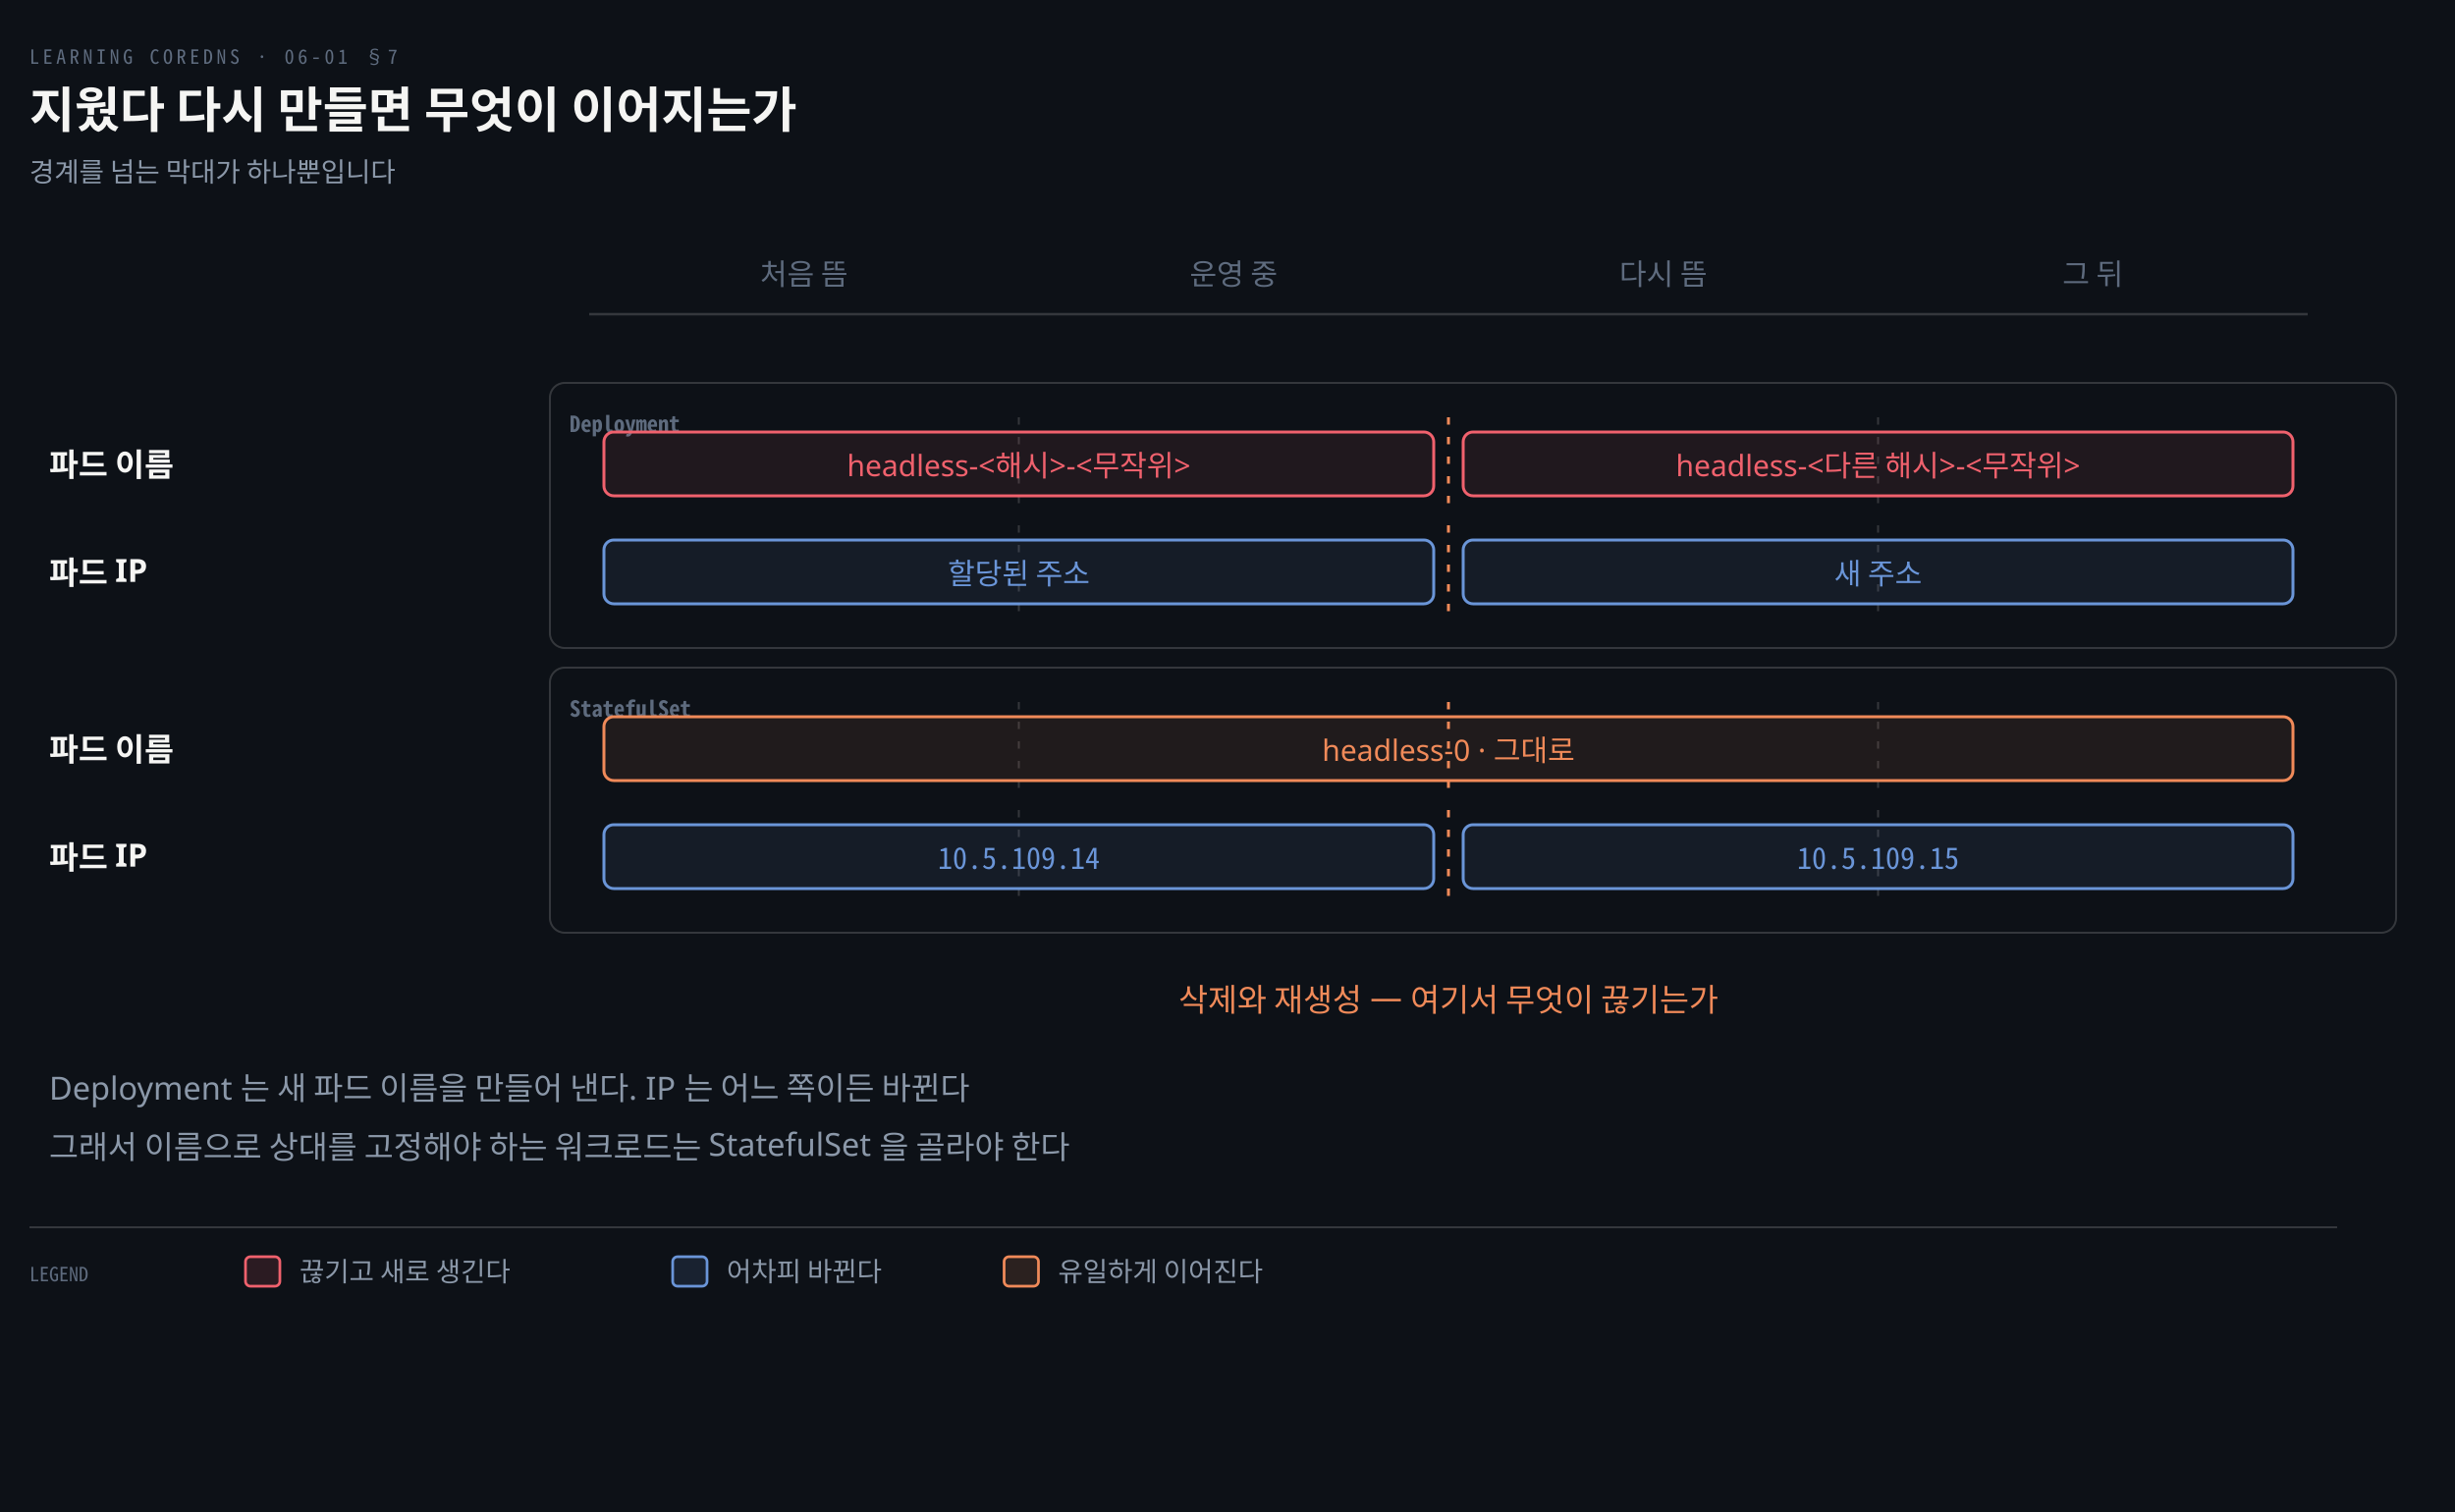
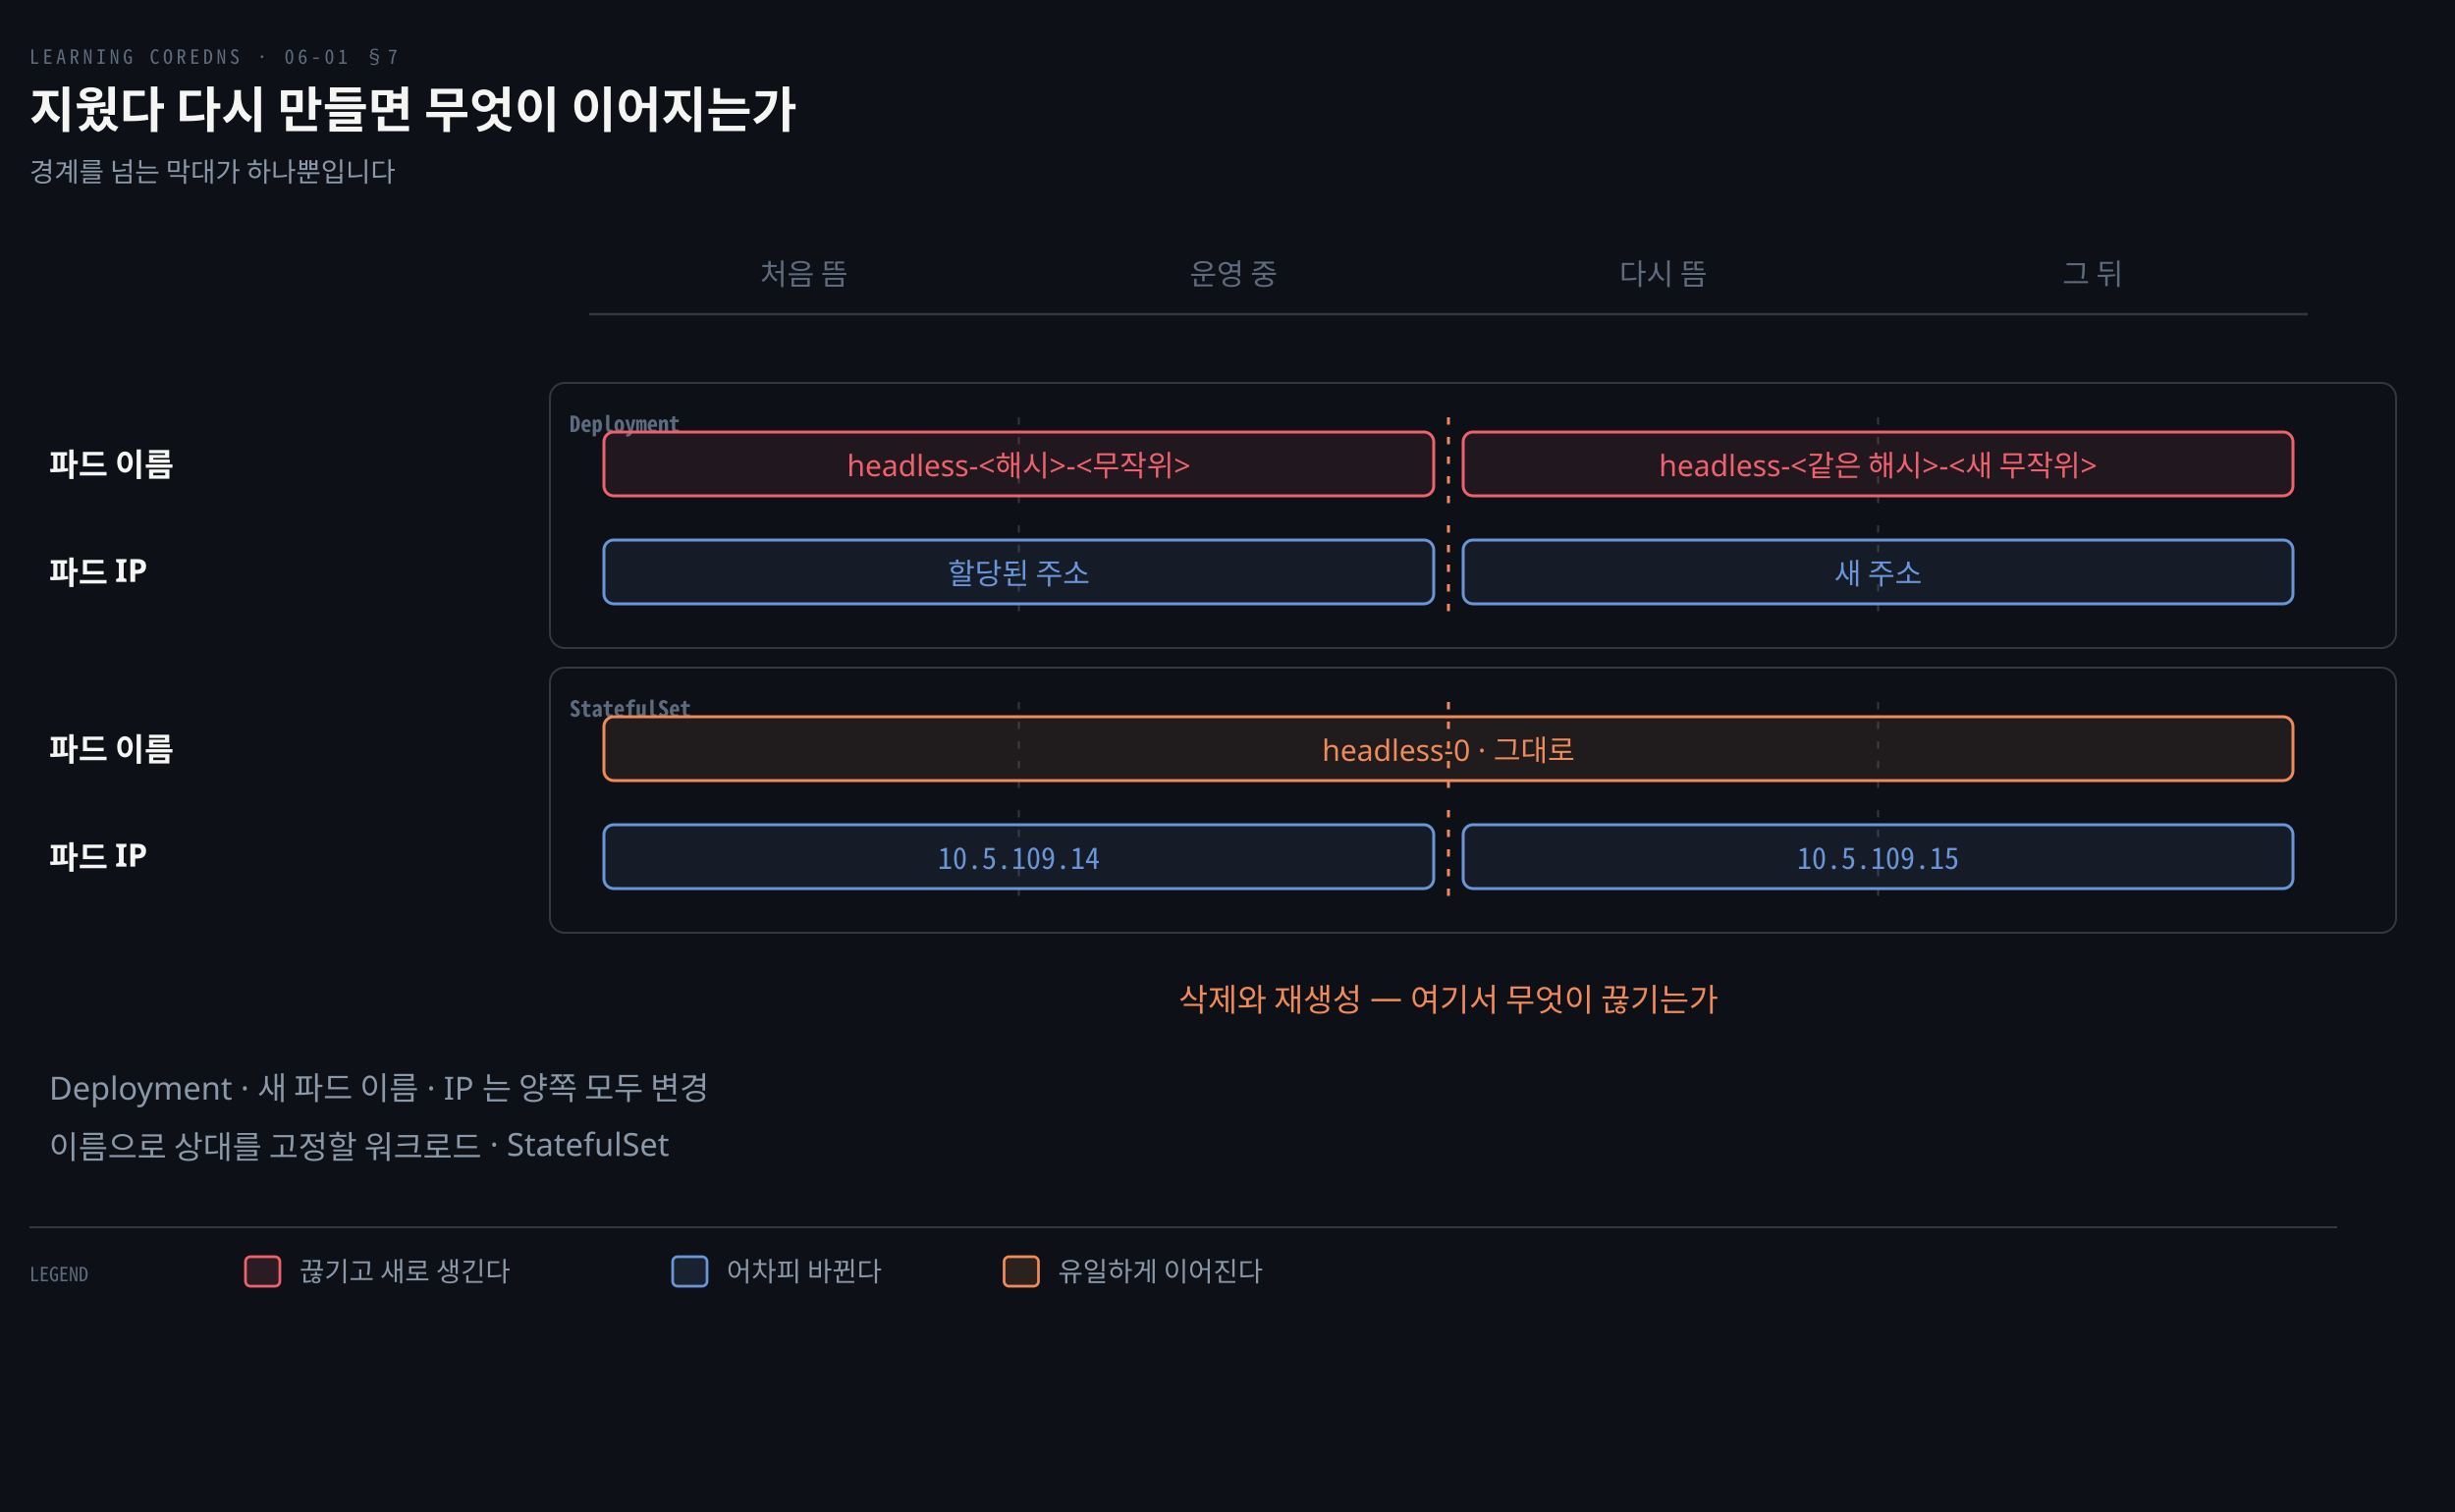
<svg xmlns="http://www.w3.org/2000/svg" viewBox="0 0 1000 616" width="100%" role="img" aria-labelledby="dt dd">
  <defs>
    <marker id="ar" viewBox="0 0 8 8" refX="7" refY="4" markerWidth="6.5" markerHeight="6.5" orient="auto">
      <path d="M0 0 L8 4 L0 8 z" fill="#8B98A9" />
    </marker>
    <marker id="ok" viewBox="0 0 8 8" refX="7" refY="4" markerWidth="6.5" markerHeight="6.5" orient="auto">
      <path d="M0 0 L8 4 L0 8 z" fill="#3FB98C" />
    </marker>
    <marker id="warn" viewBox="0 0 8 8" refX="7" refY="4" markerWidth="6.5" markerHeight="6.5" orient="auto">
      <path d="M0 0 L8 4 L0 8 z" fill="#E3B341" />
    </marker>
    <marker id="bad" viewBox="0 0 8 8" refX="7" refY="4" markerWidth="6.5" markerHeight="6.5" orient="auto">
      <path d="M0 0 L8 4 L0 8 z" fill="#F0616D" />
    </marker>
    <marker id="info" viewBox="0 0 8 8" refX="7" refY="4" markerWidth="6.5" markerHeight="6.5" orient="auto">
      <path d="M0 0 L8 4 L0 8 z" fill="#6A95D8" />
    </marker>
    <marker id="acc" viewBox="0 0 8 8" refX="7" refY="4" markerWidth="6.5" markerHeight="6.5" orient="auto">
      <path d="M0 0 L8 4 L0 8 z" fill="#F08A59" />
    </marker>
    <marker id="soft" viewBox="0 0 8 8" refX="7" refY="4" markerWidth="6.5" markerHeight="6.5" orient="auto">
      <path d="M0 0 L8 4 L0 8 z" fill="#5E6B7E" />
    </marker>
  </defs>
  <rect width="1000" height="616" fill="#0D1117" />
  <text x="12" y="26" font-family="'Geist Mono','Noto Sans Mono CJK KR',monospace" font-size="8" letter-spacing="0.18em" fill="#5E6B7E">LEARNING COREDNS · 06-01 §7</text>
  <text x="12" y="52" font-family="'Geist','Apple SD Gothic Neo','Noto Sans KR','Malgun Gothic',sans-serif" font-size="20" font-weight="600" fill="#F5F5F3">지웠다 다시 만들면 무엇이 이어지는가</text>
  <text x="12" y="74" font-family="'Geist','Apple SD Gothic Neo','Noto Sans KR','Malgun Gothic',sans-serif" font-size="11" fill="#8B98A9">경계를 넘는 막대가 하나뿐입니다</text>
  <text x="327.5" y="116" text-anchor="middle" font-family="'Geist','Apple SD Gothic Neo','Noto Sans KR','Malgun Gothic',sans-serif" font-size="12" font-weight="400" fill="#5E6B7E">처음 뜸</text>
  <text x="502.5" y="116" text-anchor="middle" font-family="'Geist','Apple SD Gothic Neo','Noto Sans KR','Malgun Gothic',sans-serif" font-size="12" font-weight="400" fill="#5E6B7E">운영 중</text>
  <text x="677.5" y="116" text-anchor="middle" font-family="'Geist','Apple SD Gothic Neo','Noto Sans KR','Malgun Gothic',sans-serif" font-size="12" font-weight="400" fill="#5E6B7E">다시 뜸</text>
  <text x="852.5" y="116" text-anchor="middle" font-family="'Geist','Apple SD Gothic Neo','Noto Sans KR','Malgun Gothic',sans-serif" font-size="12" font-weight="400" fill="#5E6B7E">그 뒤</text>
  <line x1="240" y1="128" x2="940" y2="128" stroke="rgba(191,192,192,0.22)" stroke-width="1.0" />
  <rect x="224" y="156" width="752" height="108" rx="6" fill="#0D1117" stroke="rgba(191,192,192,0.22)" stroke-width="0.8" />
  <text x="232" y="176" text-anchor="start" font-family="'Geist Mono','Noto Sans Mono CJK KR',monospace" font-size="9" font-weight="600" fill="#5E6B7E">Deployment</text>
  <rect x="224" y="272" width="752" height="108" rx="6" fill="#0D1117" stroke="rgba(191,192,192,0.22)" stroke-width="0.8" />
  <text x="232" y="292" text-anchor="start" font-family="'Geist Mono','Noto Sans Mono CJK KR',monospace" font-size="9" font-weight="600" fill="#5E6B7E">StatefulSet</text>
  <text x="20" y="194" text-anchor="start" font-family="'Geist','Apple SD Gothic Neo','Noto Sans KR','Malgun Gothic',sans-serif" font-size="13" font-weight="600" fill="#F5F5F3">파드 이름</text>
  <line x1="415.0" y1="170" x2="415.0" y2="208" stroke="rgba(191,192,192,0.22)" stroke-width="0.8" stroke-dasharray="3 5" />
  <line x1="590.0" y1="170" x2="590.0" y2="208" stroke="#F08A59" stroke-width="1.2" stroke-dasharray="3 5" />
  <line x1="765.0" y1="170" x2="765.0" y2="208" stroke="rgba(191,192,192,0.22)" stroke-width="0.8" stroke-dasharray="3 5" />
  <rect x="246.0" y="176" width="338.0" height="26" rx="4" fill="#F0616D16" stroke="#F0616D" stroke-width="1.2" />
  <text x="415.0" y="194" text-anchor="middle" font-family="'Geist','Apple SD Gothic Neo','Noto Sans KR','Malgun Gothic',sans-serif" font-size="12" font-weight="400" fill="#F0616D">headless-&lt;해시&gt;-&lt;무작위&gt;</text>
  <text x="20" y="238" text-anchor="start" font-family="'Geist','Apple SD Gothic Neo','Noto Sans KR','Malgun Gothic',sans-serif" font-size="13" font-weight="600" fill="#F5F5F3">파드 IP</text>
  <line x1="415.0" y1="214" x2="415.0" y2="252" stroke="rgba(191,192,192,0.22)" stroke-width="0.8" stroke-dasharray="3 5" />
  <line x1="590.0" y1="214" x2="590.0" y2="252" stroke="#F08A59" stroke-width="1.2" stroke-dasharray="3 5" />
  <line x1="765.0" y1="214" x2="765.0" y2="252" stroke="rgba(191,192,192,0.22)" stroke-width="0.8" stroke-dasharray="3 5" />
  <rect x="246.0" y="220" width="338.0" height="26" rx="4" fill="#6A95D816" stroke="#6A95D8" stroke-width="1.2" />
  <text x="415.0" y="238" text-anchor="middle" font-family="'Geist','Apple SD Gothic Neo','Noto Sans KR','Malgun Gothic',sans-serif" font-size="12" font-weight="400" fill="#6A95D8">할당된 주소</text>
  <text x="20" y="310" text-anchor="start" font-family="'Geist','Apple SD Gothic Neo','Noto Sans KR','Malgun Gothic',sans-serif" font-size="13" font-weight="600" fill="#F5F5F3">파드 이름</text>
  <line x1="415.0" y1="286" x2="415.0" y2="324" stroke="rgba(191,192,192,0.22)" stroke-width="0.8" stroke-dasharray="3 5" />
  <line x1="590.0" y1="286" x2="590.0" y2="324" stroke="#F08A59" stroke-width="1.2" stroke-dasharray="3 5" />
  <line x1="765.0" y1="286" x2="765.0" y2="324" stroke="rgba(191,192,192,0.22)" stroke-width="0.8" stroke-dasharray="3 5" />
  <rect x="246.0" y="292" width="688.0" height="26" rx="4" fill="#F08A5916" stroke="#F08A59" stroke-width="1.2" />
  <text x="590.0" y="310" text-anchor="middle" font-family="'Geist','Apple SD Gothic Neo','Noto Sans KR','Malgun Gothic',sans-serif" font-size="12" font-weight="400" fill="#F08A59">headless-0 · 그대로</text>
  <text x="20" y="354" text-anchor="start" font-family="'Geist','Apple SD Gothic Neo','Noto Sans KR','Malgun Gothic',sans-serif" font-size="13" font-weight="600" fill="#F5F5F3">파드 IP</text>
  <line x1="415.0" y1="330" x2="415.0" y2="368" stroke="rgba(191,192,192,0.22)" stroke-width="0.8" stroke-dasharray="3 5" />
  <line x1="590.0" y1="330" x2="590.0" y2="368" stroke="#F08A59" stroke-width="1.2" stroke-dasharray="3 5" />
  <line x1="765.0" y1="330" x2="765.0" y2="368" stroke="rgba(191,192,192,0.22)" stroke-width="0.8" stroke-dasharray="3 5" />
  <rect x="246.0" y="336" width="338.0" height="26" rx="4" fill="#6A95D816" stroke="#6A95D8" stroke-width="1.2" />
  <text x="415.0" y="354" text-anchor="middle" font-family="'Geist Mono','Noto Sans Mono CJK KR',monospace" font-size="12" font-weight="400" fill="#6A95D8">10.5.109.14</text>
  <rect x="596.0" y="176" width="338.0" height="26" rx="4" fill="#F0616D16" stroke="#F0616D" stroke-width="1.2" />
-   <text x="765.0" y="194" text-anchor="middle" font-family="'Geist','Apple SD Gothic Neo','Noto Sans KR','Malgun Gothic',sans-serif" font-size="12" font-weight="400" fill="#F0616D">headless-&lt;다른 해시&gt;-&lt;무작위&gt;</text>
+   <text x="765.0" y="194" text-anchor="middle" font-family="'Geist','Apple SD Gothic Neo','Noto Sans KR','Malgun Gothic',sans-serif" font-size="12" font-weight="400" fill="#F0616D">headless-&lt;같은 해시&gt;-&lt;새 무작위&gt;</text>
  <rect x="596.0" y="220" width="338.0" height="26" rx="4" fill="#6A95D816" stroke="#6A95D8" stroke-width="1.2" />
  <text x="765.0" y="238" text-anchor="middle" font-family="'Geist','Apple SD Gothic Neo','Noto Sans KR','Malgun Gothic',sans-serif" font-size="12" font-weight="400" fill="#6A95D8">새 주소</text>
  <rect x="596.0" y="336" width="338.0" height="26" rx="4" fill="#6A95D816" stroke="#6A95D8" stroke-width="1.2" />
  <text x="765.0" y="354" text-anchor="middle" font-family="'Geist Mono','Noto Sans Mono CJK KR',monospace" font-size="12" font-weight="400" fill="#6A95D8">10.5.109.15</text>
  <text x="590.0" y="412" text-anchor="middle" font-family="'Geist','Apple SD Gothic Neo','Noto Sans KR','Malgun Gothic',sans-serif" font-size="13" font-weight="400" fill="#F08A59">삭제와 재생성 — 여기서 무엇이 끊기는가</text>
-   <text x="20" y="448" text-anchor="start" font-family="'Geist','Apple SD Gothic Neo','Noto Sans KR','Malgun Gothic',sans-serif" font-size="13" font-weight="400" fill="#8B98A9">Deployment 는 새 파드 이름을 만들어 낸다. IP 는 어느 쪽이든 바뀐다</text>
-   <text x="20" y="472" text-anchor="start" font-family="'Geist','Apple SD Gothic Neo','Noto Sans KR','Malgun Gothic',sans-serif" font-size="13" font-weight="400" fill="#8B98A9">그래서 이름으로 상대를 고정해야 하는 워크로드는 StatefulSet 을 골라야 한다</text>
+   <text x="20" y="448" text-anchor="start" font-family="'Geist','Apple SD Gothic Neo','Noto Sans KR','Malgun Gothic',sans-serif" font-size="13" font-weight="400" fill="#8B98A9">Deployment · 새 파드 이름 · IP 는 양쪽 모두 변경</text>
+   <text x="20" y="472" text-anchor="start" font-family="'Geist','Apple SD Gothic Neo','Noto Sans KR','Malgun Gothic',sans-serif" font-size="13" font-weight="400" fill="#8B98A9">이름으로 상대를 고정할 워크로드 · StatefulSet</text>
  <line x1="12" y1="500" x2="952" y2="500" stroke="rgba(191,192,192,0.22)" stroke-width="0.8" />
  <text x="12" y="522" text-anchor="start" font-family="'Geist Mono','Noto Sans Mono CJK KR',monospace" font-size="8" font-weight="400" fill="#5E6B7E">LEGEND</text>
  <rect x="100" y="512" width="14" height="12" rx="2" fill="#F0616D22" stroke="#F0616D" stroke-width="1.1" />
  <text x="122" y="522" text-anchor="start" font-family="'Geist','Apple SD Gothic Neo','Noto Sans KR','Malgun Gothic',sans-serif" font-size="11" font-weight="400" fill="#8B98A9">끊기고 새로 생긴다</text>
  <rect x="274" y="512" width="14" height="12" rx="2" fill="#6A95D822" stroke="#6A95D8" stroke-width="1.1" />
  <text x="296" y="522" text-anchor="start" font-family="'Geist','Apple SD Gothic Neo','Noto Sans KR','Malgun Gothic',sans-serif" font-size="11" font-weight="400" fill="#8B98A9">어차피 바뀐다</text>
  <rect x="409" y="512" width="14" height="12" rx="2" fill="#F08A5922" stroke="#F08A59" stroke-width="1.1" />
  <text x="431" y="522" text-anchor="start" font-family="'Geist','Apple SD Gothic Neo','Noto Sans KR','Malgun Gothic',sans-serif" font-size="11" font-weight="400" fill="#8B98A9">유일하게 이어진다</text>
</svg>
